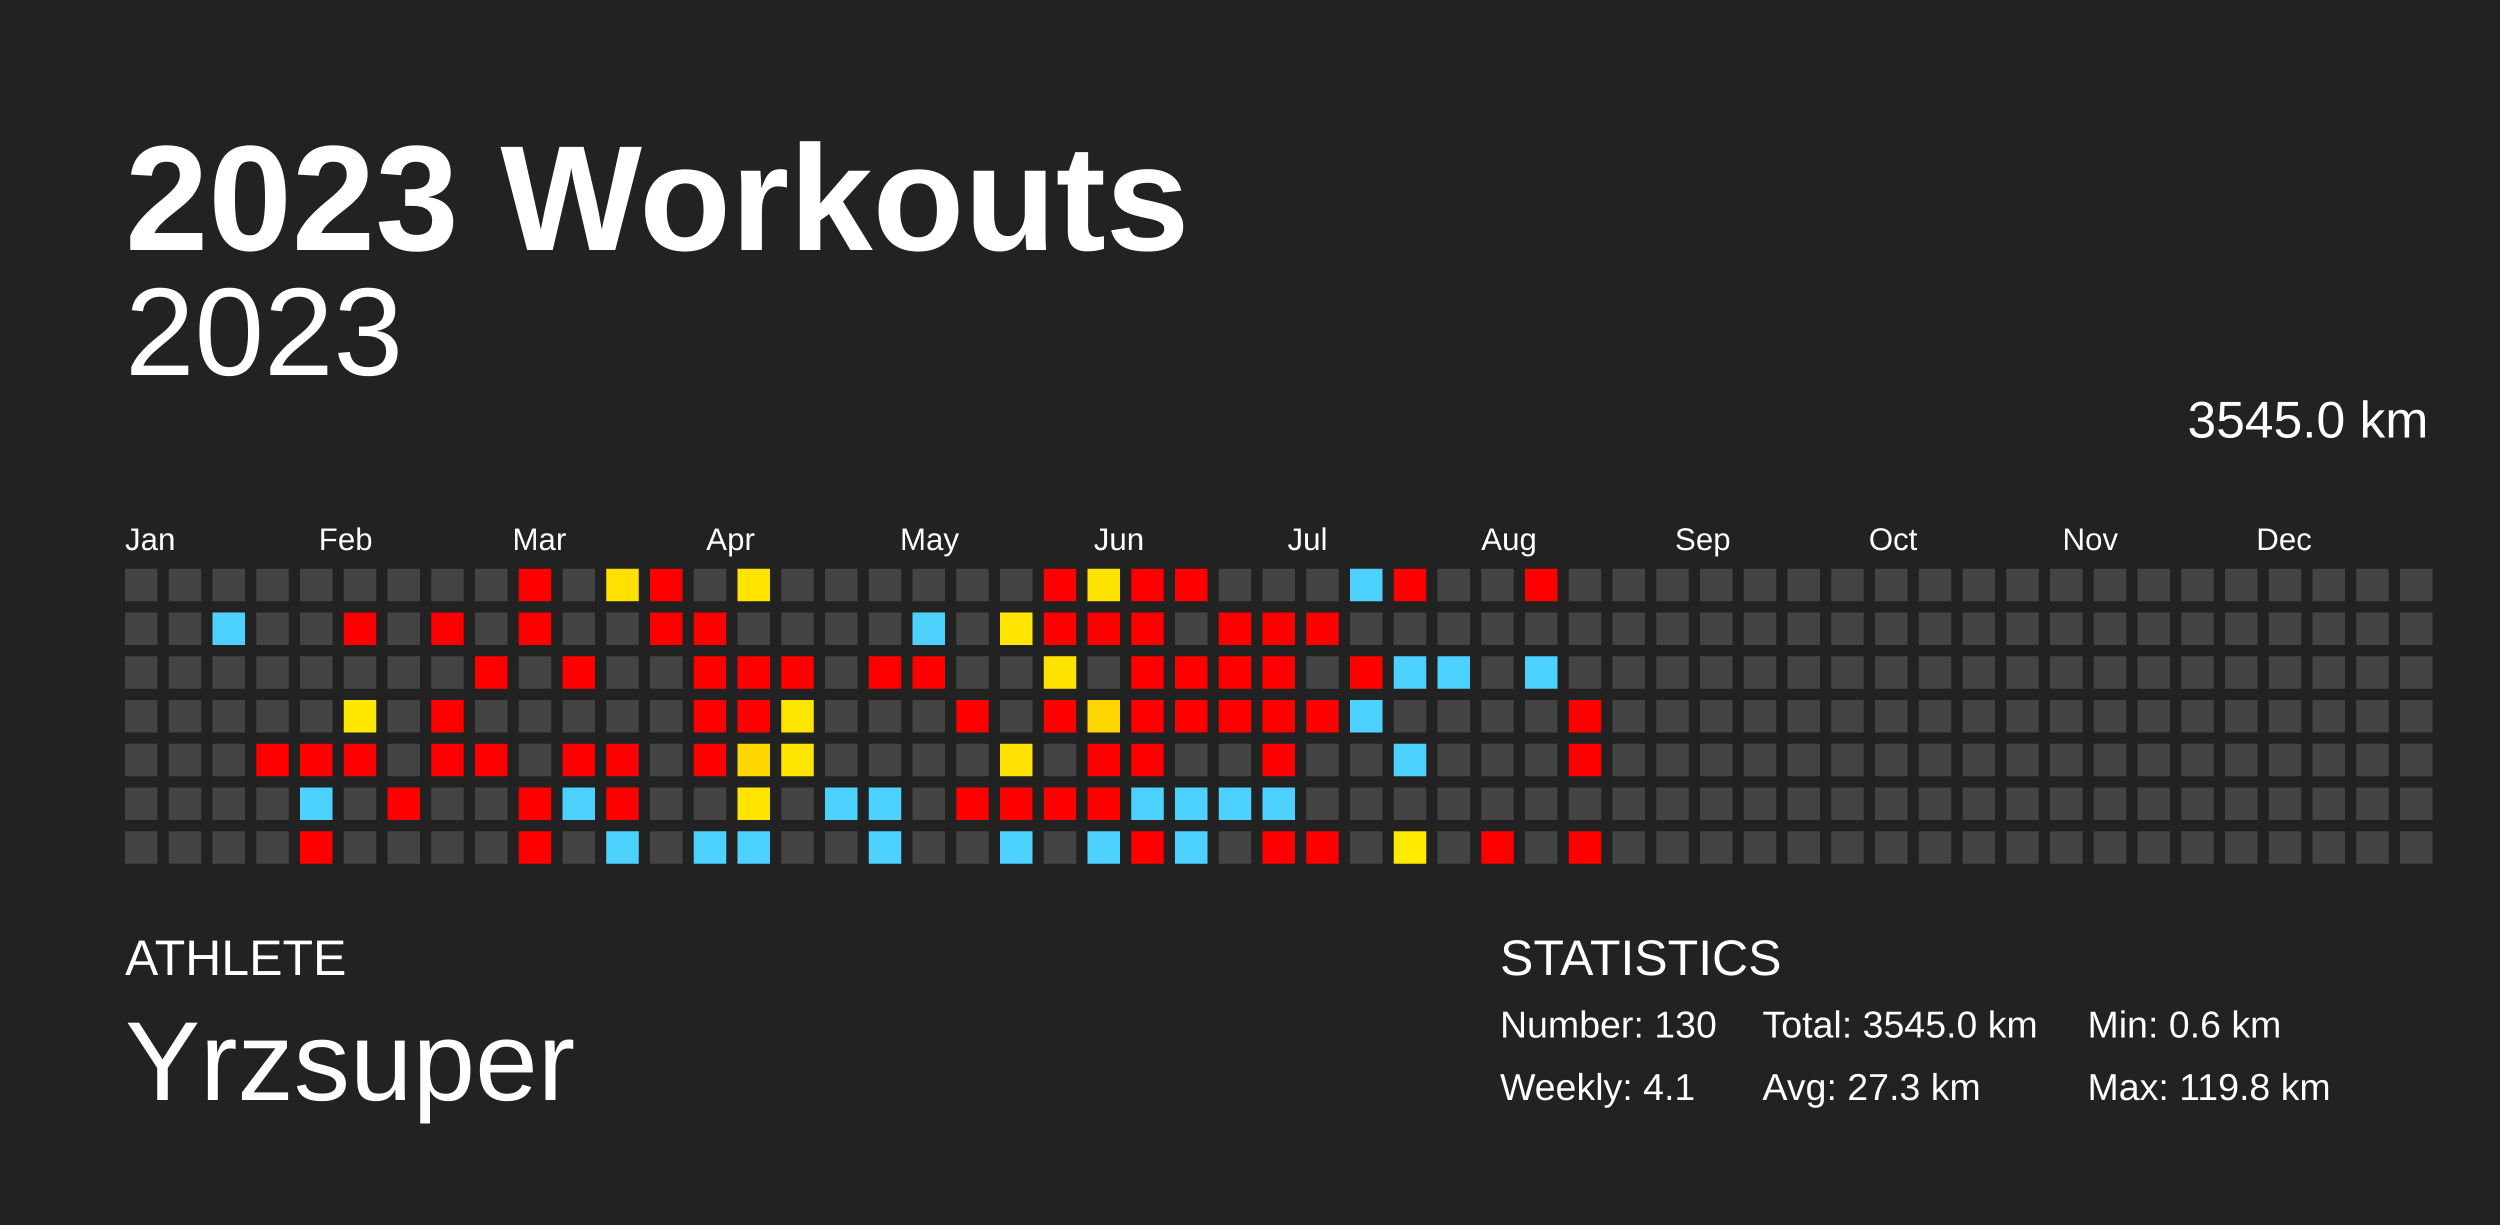
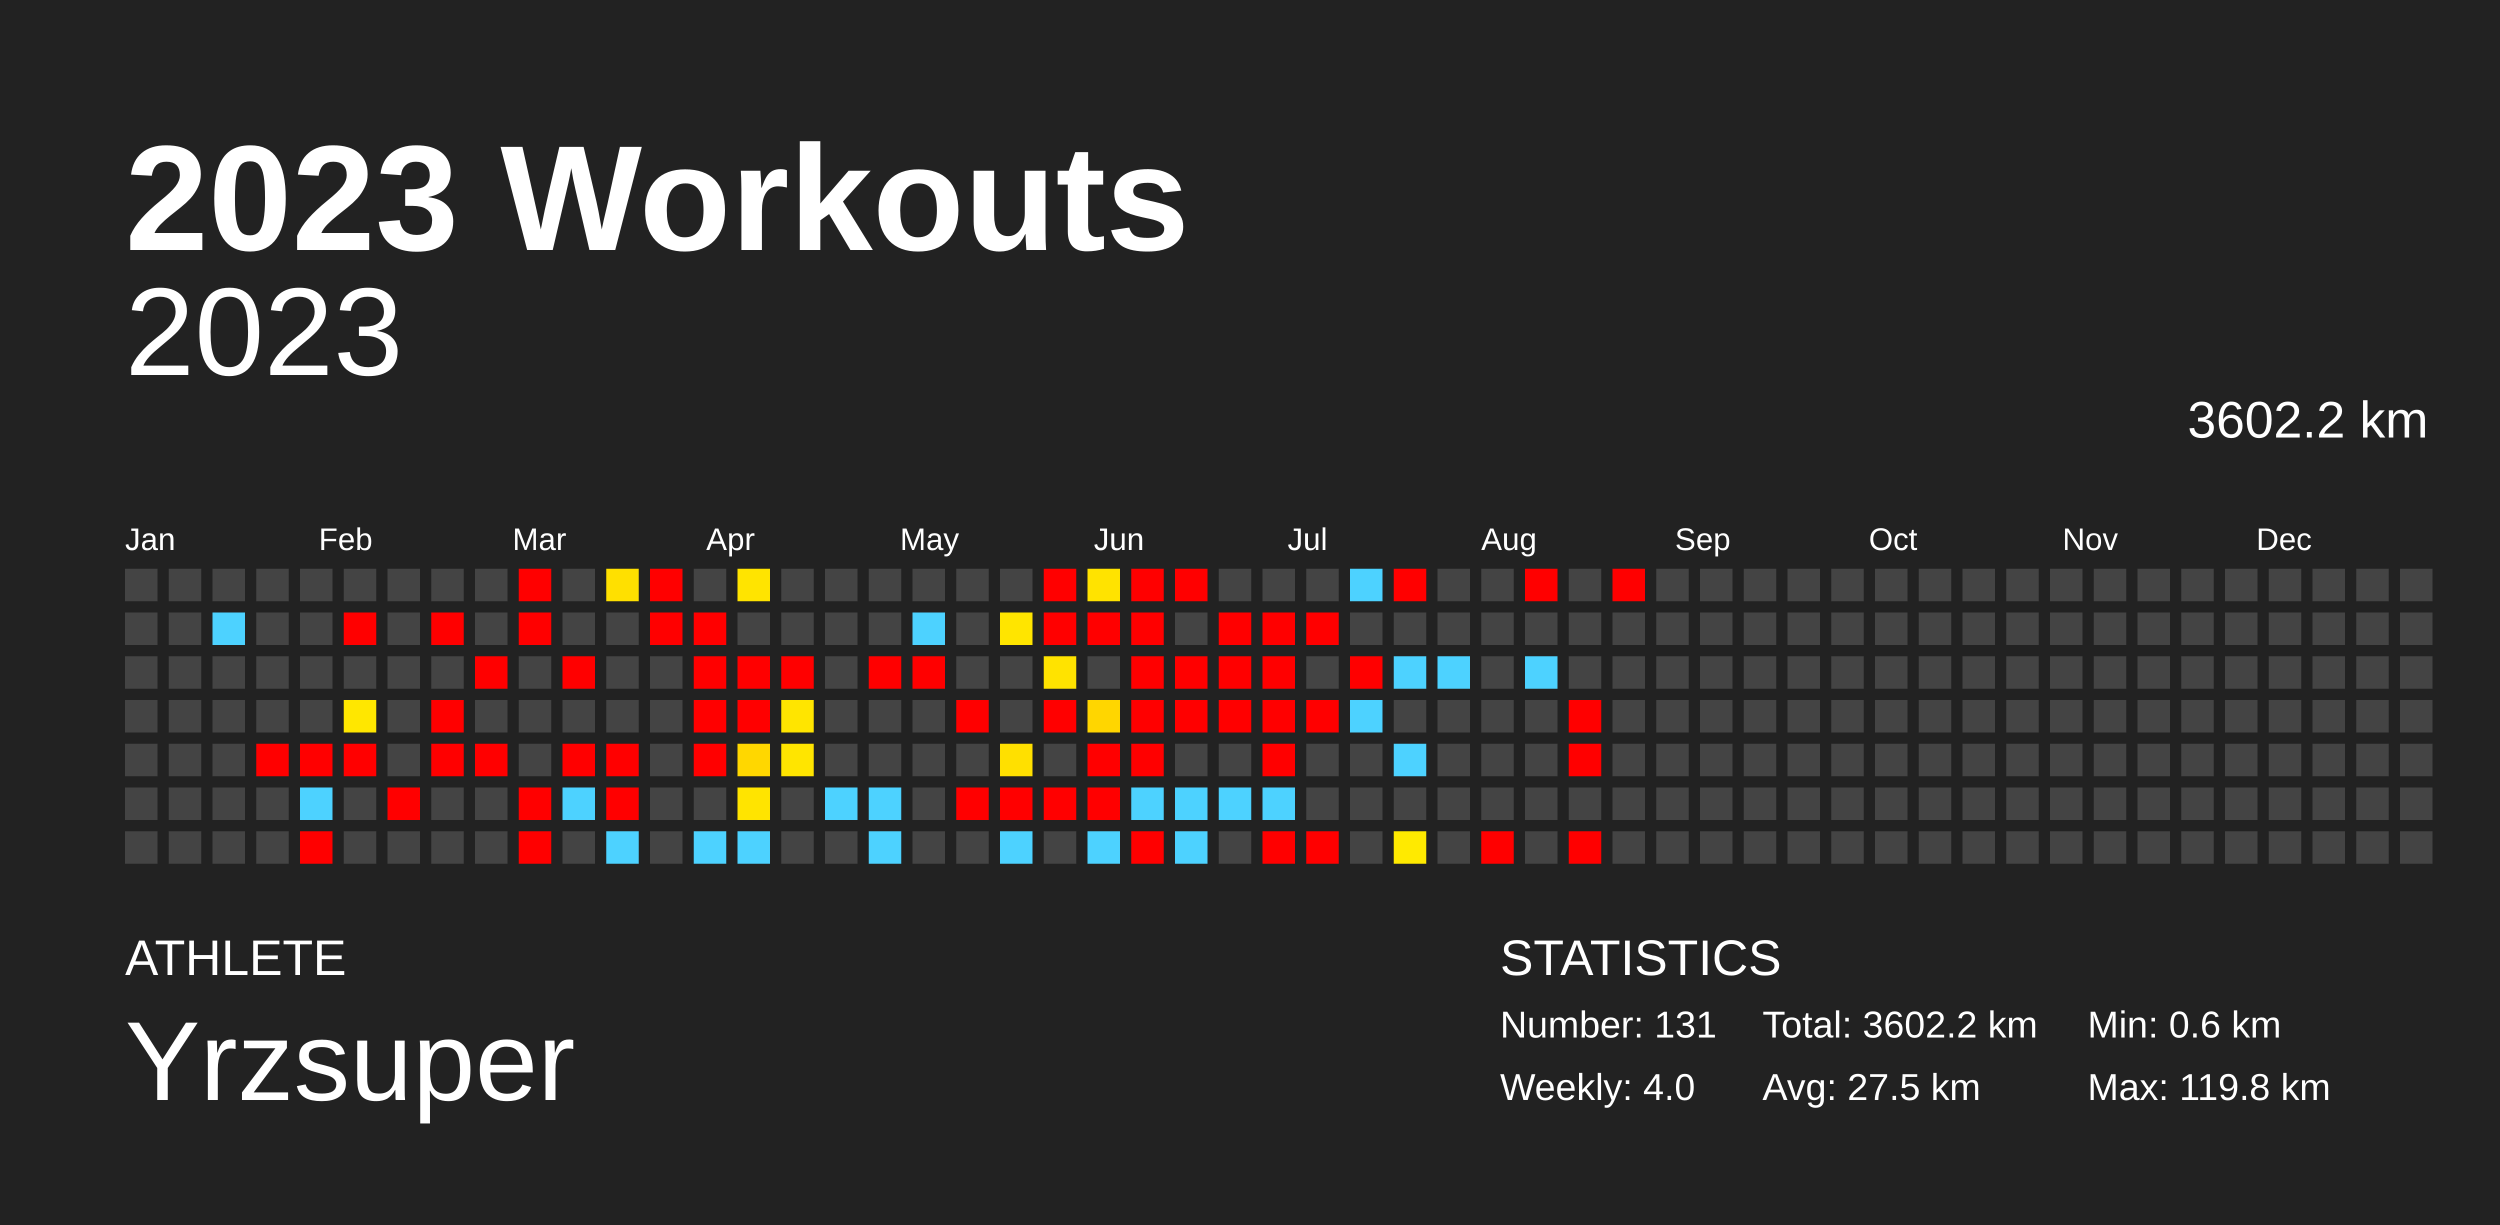
<svg xmlns="http://www.w3.org/2000/svg" baseProfile="full" height="98mm" version="1.1" viewBox="0,0,200,98" width="200mm">
  <defs />
  <rect fill="#222222" height="98" width="200" x="0" y="0" />
  <text fill="#FFFFFF" style="font-size:12px; font-family:Arial; font-weight:bold;" x="10" y="20">2023 Workouts</text>
  <text fill="#FFFFFF" style="font-size:4px; font-family:Arial" x="10" y="78">ATHLETE</text>
  <text fill="#FFFFFF" style="font-size:9px; font-family:Arial" x="10" y="88">Yrzsuper</text>
  <text fill="#FFFFFF" style="font-size:4px; font-family:Arial" x="120" y="78">STATISTICS</text>
-   <text fill="#FFFFFF" style="font-size:3px; font-family:Arial" x="120" y="83">Number: 130</text>
-   <text fill="#FFFFFF" style="font-size:3px; font-family:Arial" x="120" y="88">Weekly: 4.1</text>
-   <text fill="#FFFFFF" style="font-size:3px; font-family:Arial" x="141" y="83">Total: 3545.0 km</text>
-   <text fill="#FFFFFF" style="font-size:3px; font-family:Arial" x="141" y="88">Avg: 27.3 km</text>
+   <text fill="#FFFFFF" style="font-size:3px; font-family:Arial" x="120" y="83">Number: 131</text>
+   <text fill="#FFFFFF" style="font-size:3px; font-family:Arial" x="120" y="88">Weekly: 4.0</text>
+   <text fill="#FFFFFF" style="font-size:3px; font-family:Arial" x="141" y="83">Total: 3602.2 km</text>
+   <text fill="#FFFFFF" style="font-size:3px; font-family:Arial" x="141" y="88">Avg: 27.5 km</text>
  <text fill="#FFFFFF" style="font-size:3px; font-family:Arial" x="167" y="83">Min: 0.6 km</text>
  <text fill="#FFFFFF" style="font-size:3px; font-family:Arial" x="167" y="88">Max: 119.8 km</text>
  <text alignment-baseline="hanging" fill="#FFFFFF" style="font-size:10.0px; font-family:Arial;" x="10" y="30">2023</text>
-   <text alignment-baseline="hanging" fill="#FFFFFF" style="font-size:4.125px; font-family:Arial;" x="175" y="35">3545.0 km</text>
+   <text alignment-baseline="hanging" fill="#FFFFFF" style="font-size:4.125px; font-family:Arial;" x="175" y="35">3602.2 km</text>
  <text fill="#FFFFFF" style="font-size:2.5px; font-family:Arial" x="10.0" y="44">Jan</text>
  <text fill="#FFFFFF" style="font-size:2.5px; font-family:Arial" x="25.5" y="44">Feb</text>
  <text fill="#FFFFFF" style="font-size:2.5px; font-family:Arial" x="41.0" y="44">Mar</text>
  <text fill="#FFFFFF" style="font-size:2.5px; font-family:Arial" x="56.5" y="44">Apr</text>
  <text fill="#FFFFFF" style="font-size:2.5px; font-family:Arial" x="72.0" y="44">May</text>
  <text fill="#FFFFFF" style="font-size:2.5px; font-family:Arial" x="87.5" y="44">Jun</text>
  <text fill="#FFFFFF" style="font-size:2.5px; font-family:Arial" x="103.0" y="44">Jul</text>
  <text fill="#FFFFFF" style="font-size:2.5px; font-family:Arial" x="118.5" y="44">Aug</text>
  <text fill="#FFFFFF" style="font-size:2.5px; font-family:Arial" x="134.0" y="44">Sep</text>
  <text fill="#FFFFFF" style="font-size:2.5px; font-family:Arial" x="149.5" y="44">Oct</text>
  <text fill="#FFFFFF" style="font-size:2.5px; font-family:Arial" x="165.0" y="44">Nov</text>
  <text fill="#FFFFFF" style="font-size:2.5px; font-family:Arial" x="180.5" y="44">Dec</text>
  <rect fill="#444444" height="2.6" width="2.6" x="10.0" y="45.5" />
  <rect fill="#444444" height="2.6" width="2.6" x="10.0" y="49.0" />
  <rect fill="#444444" height="2.6" width="2.6" x="10.0" y="52.5" />
  <rect fill="#444444" height="2.6" width="2.6" x="10.0" y="56.0" />
  <rect fill="#444444" height="2.6" width="2.6" x="10.0" y="59.5" />
  <rect fill="#444444" height="2.6" width="2.6" x="10.0" y="63.0" />
  <rect fill="#444444" height="2.6" width="2.6" x="10.0" y="66.5" />
  <rect fill="#444444" height="2.6" width="2.6" x="13.5" y="45.5" />
  <rect fill="#444444" height="2.6" width="2.6" x="13.5" y="49.0" />
  <rect fill="#444444" height="2.6" width="2.6" x="13.5" y="52.5" />
  <rect fill="#444444" height="2.6" width="2.6" x="13.5" y="56.0" />
  <rect fill="#444444" height="2.6" width="2.6" x="13.5" y="59.5" />
  <rect fill="#444444" height="2.6" width="2.6" x="13.5" y="63.0" />
  <rect fill="#444444" height="2.6" width="2.6" x="13.5" y="66.5" />
  <rect fill="#444444" height="2.6" width="2.6" x="17.0" y="45.5" />
  <rect fill="#4dd2ff" height="2.6" width="2.6" x="17.0" y="49.0" />
  <rect fill="#444444" height="2.6" width="2.6" x="17.0" y="52.5" />
  <rect fill="#444444" height="2.6" width="2.6" x="17.0" y="56.0" />
  <rect fill="#444444" height="2.6" width="2.6" x="17.0" y="59.5" />
  <rect fill="#444444" height="2.6" width="2.6" x="17.0" y="63.0" />
  <rect fill="#444444" height="2.6" width="2.6" x="17.0" y="66.5" />
  <rect fill="#444444" height="2.6" width="2.6" x="20.5" y="45.5" />
  <rect fill="#444444" height="2.6" width="2.6" x="20.5" y="49.0" />
  <rect fill="#444444" height="2.6" width="2.6" x="20.5" y="52.5" />
  <rect fill="#444444" height="2.6" width="2.6" x="20.5" y="56.0" />
  <rect fill="red" height="2.6" width="2.6" x="20.5" y="59.5" />
  <rect fill="#444444" height="2.6" width="2.6" x="20.5" y="63.0" />
  <rect fill="#444444" height="2.6" width="2.6" x="20.5" y="66.5" />
  <rect fill="#444444" height="2.6" width="2.6" x="24.0" y="45.5" />
  <rect fill="#444444" height="2.6" width="2.6" x="24.0" y="49.0" />
  <rect fill="#444444" height="2.6" width="2.6" x="24.0" y="52.5" />
  <rect fill="#444444" height="2.6" width="2.6" x="24.0" y="56.0" />
  <rect fill="red" height="2.6" width="2.6" x="24.0" y="59.5" />
  <rect fill="#4dd2ff" height="2.6" width="2.6" x="24.0" y="63.0" />
  <rect fill="red" height="2.6" width="2.6" x="24.0" y="66.5" />
  <rect fill="#444444" height="2.6" width="2.6" x="27.5" y="45.5" />
  <rect fill="red" height="2.6" width="2.6" x="27.5" y="49.0" />
  <rect fill="#444444" height="2.6" width="2.6" x="27.5" y="52.5" />
  <rect fill="#ffe700" height="2.6" width="2.6" x="27.5" y="56.0" />
  <rect fill="red" height="2.6" width="2.6" x="27.5" y="59.5" />
  <rect fill="#444444" height="2.6" width="2.6" x="27.5" y="63.0" />
  <rect fill="#444444" height="2.6" width="2.6" x="27.5" y="66.5" />
  <rect fill="#444444" height="2.6" width="2.6" x="31.0" y="45.5" />
  <rect fill="#444444" height="2.6" width="2.6" x="31.0" y="49.0" />
  <rect fill="#444444" height="2.6" width="2.6" x="31.0" y="52.5" />
  <rect fill="#444444" height="2.6" width="2.6" x="31.0" y="56.0" />
  <rect fill="#444444" height="2.6" width="2.6" x="31.0" y="59.5" />
  <rect fill="red" height="2.6" width="2.6" x="31.0" y="63.0" />
  <rect fill="#444444" height="2.6" width="2.6" x="31.0" y="66.5" />
  <rect fill="#444444" height="2.6" width="2.6" x="34.5" y="45.5" />
  <rect fill="red" height="2.6" width="2.6" x="34.5" y="49.0" />
  <rect fill="#444444" height="2.6" width="2.6" x="34.5" y="52.5" />
  <rect fill="red" height="2.6" width="2.6" x="34.5" y="56.0" />
  <rect fill="red" height="2.6" width="2.6" x="34.5" y="59.5" />
  <rect fill="#444444" height="2.6" width="2.6" x="34.5" y="63.0" />
  <rect fill="#444444" height="2.6" width="2.6" x="34.5" y="66.5" />
  <rect fill="#444444" height="2.6" width="2.6" x="38.0" y="45.5" />
  <rect fill="#444444" height="2.6" width="2.6" x="38.0" y="49.0" />
  <rect fill="red" height="2.6" width="2.6" x="38.0" y="52.5" />
  <rect fill="#444444" height="2.6" width="2.6" x="38.0" y="56.0" />
  <rect fill="red" height="2.6" width="2.6" x="38.0" y="59.5" />
  <rect fill="#444444" height="2.6" width="2.6" x="38.0" y="63.0" />
  <rect fill="#444444" height="2.6" width="2.6" x="38.0" y="66.5" />
  <rect fill="red" height="2.6" width="2.6" x="41.5" y="45.5" />
  <rect fill="red" height="2.6" width="2.6" x="41.5" y="49.0" />
  <rect fill="#444444" height="2.6" width="2.6" x="41.5" y="52.5" />
  <rect fill="#444444" height="2.6" width="2.6" x="41.5" y="56.0" />
  <rect fill="#444444" height="2.6" width="2.6" x="41.5" y="59.5" />
  <rect fill="red" height="2.6" width="2.6" x="41.5" y="63.0" />
  <rect fill="red" height="2.6" width="2.6" x="41.5" y="66.5" />
  <rect fill="#444444" height="2.6" width="2.6" x="45.0" y="45.5" />
  <rect fill="#444444" height="2.6" width="2.6" x="45.0" y="49.0" />
  <rect fill="red" height="2.6" width="2.6" x="45.0" y="52.5" />
  <rect fill="#444444" height="2.6" width="2.6" x="45.0" y="56.0" />
  <rect fill="red" height="2.6" width="2.6" x="45.0" y="59.5" />
  <rect fill="#4dd2ff" height="2.6" width="2.6" x="45.0" y="63.0" />
  <rect fill="#444444" height="2.6" width="2.6" x="45.0" y="66.5" />
  <rect fill="#ffe000" height="2.6" width="2.6" x="48.5" y="45.5" />
  <rect fill="#444444" height="2.6" width="2.6" x="48.5" y="49.0" />
  <rect fill="#444444" height="2.6" width="2.6" x="48.5" y="52.5" />
  <rect fill="#444444" height="2.6" width="2.6" x="48.5" y="56.0" />
  <rect fill="red" height="2.6" width="2.6" x="48.5" y="59.5" />
  <rect fill="red" height="2.6" width="2.6" x="48.5" y="63.0" />
  <rect fill="#4dd2ff" height="2.6" width="2.6" x="48.5" y="66.5" />
  <rect fill="red" height="2.6" width="2.6" x="52.0" y="45.5" />
  <rect fill="red" height="2.6" width="2.6" x="52.0" y="49.0" />
  <rect fill="#444444" height="2.6" width="2.6" x="52.0" y="52.5" />
  <rect fill="#444444" height="2.6" width="2.6" x="52.0" y="56.0" />
  <rect fill="#444444" height="2.6" width="2.6" x="52.0" y="59.5" />
  <rect fill="#444444" height="2.6" width="2.6" x="52.0" y="63.0" />
  <rect fill="#444444" height="2.6" width="2.6" x="52.0" y="66.5" />
  <rect fill="#444444" height="2.6" width="2.6" x="55.5" y="45.5" />
  <rect fill="red" height="2.6" width="2.6" x="55.5" y="49.0" />
  <rect fill="red" height="2.6" width="2.6" x="55.5" y="52.5" />
  <rect fill="red" height="2.6" width="2.6" x="55.5" y="56.0" />
  <rect fill="red" height="2.6" width="2.6" x="55.5" y="59.5" />
  <rect fill="#444444" height="2.6" width="2.6" x="55.5" y="63.0" />
  <rect fill="#4dd2ff" height="2.6" width="2.6" x="55.5" y="66.5" />
  <rect fill="#ffe400" height="2.6" width="2.6" x="59.0" y="45.5" />
  <rect fill="#444444" height="2.6" width="2.6" x="59.0" y="49.0" />
  <rect fill="red" height="2.6" width="2.6" x="59.0" y="52.5" />
  <rect fill="red" height="2.6" width="2.6" x="59.0" y="56.0" />
  <rect fill="#ffd700" height="2.6" width="2.6" x="59.0" y="59.5" />
  <rect fill="#ffe400" height="2.6" width="2.6" x="59.0" y="63.0" />
  <rect fill="#4dd2ff" height="2.6" width="2.6" x="59.0" y="66.5" />
  <rect fill="#444444" height="2.6" width="2.6" x="62.5" y="45.5" />
  <rect fill="#444444" height="2.6" width="2.6" x="62.5" y="49.0" />
  <rect fill="red" height="2.6" width="2.6" x="62.5" y="52.5" />
  <rect fill="#ffe500" height="2.6" width="2.6" x="62.5" y="56.0" />
  <rect fill="#ffe500" height="2.6" width="2.6" x="62.5" y="59.5" />
  <rect fill="#444444" height="2.6" width="2.6" x="62.5" y="63.0" />
  <rect fill="#444444" height="2.6" width="2.6" x="62.5" y="66.5" />
  <rect fill="#444444" height="2.6" width="2.6" x="66.0" y="45.5" />
  <rect fill="#444444" height="2.6" width="2.6" x="66.0" y="49.0" />
  <rect fill="#444444" height="2.6" width="2.6" x="66.0" y="52.5" />
  <rect fill="#444444" height="2.6" width="2.6" x="66.0" y="56.0" />
  <rect fill="#444444" height="2.6" width="2.6" x="66.0" y="59.5" />
  <rect fill="#4dd2ff" height="2.6" width="2.6" x="66.0" y="63.0" />
  <rect fill="#444444" height="2.6" width="2.6" x="66.0" y="66.5" />
  <rect fill="#444444" height="2.6" width="2.6" x="69.5" y="45.5" />
  <rect fill="#444444" height="2.6" width="2.6" x="69.5" y="49.0" />
  <rect fill="red" height="2.6" width="2.6" x="69.5" y="52.5" />
  <rect fill="#444444" height="2.6" width="2.6" x="69.5" y="56.0" />
  <rect fill="#444444" height="2.6" width="2.6" x="69.5" y="59.5" />
  <rect fill="#4dd2ff" height="2.6" width="2.6" x="69.5" y="63.0" />
  <rect fill="#4dd2ff" height="2.6" width="2.6" x="69.5" y="66.5" />
  <rect fill="#444444" height="2.6" width="2.6" x="73.0" y="45.5" />
  <rect fill="#4dd2ff" height="2.6" width="2.6" x="73.0" y="49.0" />
  <rect fill="red" height="2.6" width="2.6" x="73.0" y="52.5" />
  <rect fill="#444444" height="2.6" width="2.6" x="73.0" y="56.0" />
  <rect fill="#444444" height="2.6" width="2.6" x="73.0" y="59.5" />
  <rect fill="#444444" height="2.6" width="2.6" x="73.0" y="63.0" />
  <rect fill="#444444" height="2.6" width="2.6" x="73.0" y="66.5" />
  <rect fill="#444444" height="2.6" width="2.6" x="76.5" y="45.5" />
  <rect fill="#444444" height="2.6" width="2.6" x="76.5" y="49.0" />
  <rect fill="#444444" height="2.6" width="2.6" x="76.5" y="52.5" />
  <rect fill="red" height="2.6" width="2.6" x="76.5" y="56.0" />
  <rect fill="#444444" height="2.6" width="2.6" x="76.5" y="59.5" />
  <rect fill="red" height="2.6" width="2.6" x="76.5" y="63.0" />
  <rect fill="#444444" height="2.6" width="2.6" x="76.5" y="66.5" />
  <rect fill="#444444" height="2.6" width="2.6" x="80.0" y="45.5" />
  <rect fill="#ffe500" height="2.6" width="2.6" x="80.0" y="49.0" />
  <rect fill="#444444" height="2.6" width="2.6" x="80.0" y="52.5" />
  <rect fill="#444444" height="2.6" width="2.6" x="80.0" y="56.0" />
  <rect fill="#ffe000" height="2.6" width="2.6" x="80.0" y="59.5" />
  <rect fill="red" height="2.6" width="2.6" x="80.0" y="63.0" />
  <rect fill="#4dd2ff" height="2.6" width="2.6" x="80.0" y="66.5" />
  <rect fill="red" height="2.6" width="2.6" x="83.5" y="45.5" />
  <rect fill="red" height="2.6" width="2.6" x="83.5" y="49.0" />
  <rect fill="#ffe300" height="2.6" width="2.6" x="83.5" y="52.5" />
  <rect fill="red" height="2.6" width="2.6" x="83.5" y="56.0" />
  <rect fill="#444444" height="2.6" width="2.6" x="83.5" y="59.5" />
  <rect fill="red" height="2.6" width="2.6" x="83.5" y="63.0" />
  <rect fill="#444444" height="2.6" width="2.6" x="83.5" y="66.5" />
  <rect fill="#ffe300" height="2.6" width="2.6" x="87.0" y="45.5" />
  <rect fill="red" height="2.6" width="2.6" x="87.0" y="49.0" />
  <rect fill="#444444" height="2.6" width="2.6" x="87.0" y="52.5" />
  <rect fill="#ffd600" height="2.6" width="2.6" x="87.0" y="56.0" />
  <rect fill="red" height="2.6" width="2.6" x="87.0" y="59.5" />
  <rect fill="red" height="2.6" width="2.6" x="87.0" y="63.0" />
  <rect fill="#4dd2ff" height="2.6" width="2.6" x="87.0" y="66.5" />
  <rect fill="red" height="2.6" width="2.6" x="90.5" y="45.5" />
  <rect fill="red" height="2.6" width="2.6" x="90.5" y="49.0" />
  <rect fill="red" height="2.6" width="2.6" x="90.5" y="52.5" />
  <rect fill="red" height="2.6" width="2.6" x="90.5" y="56.0" />
  <rect fill="red" height="2.6" width="2.6" x="90.5" y="59.5" />
  <rect fill="#4dd2ff" height="2.6" width="2.6" x="90.5" y="63.0" />
  <rect fill="red" height="2.6" width="2.6" x="90.5" y="66.5" />
  <rect fill="red" height="2.6" width="2.6" x="94.0" y="45.5" />
  <rect fill="#444444" height="2.6" width="2.6" x="94.0" y="49.0" />
  <rect fill="red" height="2.6" width="2.6" x="94.0" y="52.5" />
  <rect fill="red" height="2.6" width="2.6" x="94.0" y="56.0" />
  <rect fill="#444444" height="2.6" width="2.6" x="94.0" y="59.5" />
  <rect fill="#4dd2ff" height="2.6" width="2.6" x="94.0" y="63.0" />
  <rect fill="#4dd2ff" height="2.6" width="2.6" x="94.0" y="66.5" />
  <rect fill="#444444" height="2.6" width="2.6" x="97.5" y="45.5" />
  <rect fill="red" height="2.6" width="2.6" x="97.5" y="49.0" />
  <rect fill="red" height="2.6" width="2.6" x="97.5" y="52.5" />
  <rect fill="red" height="2.6" width="2.6" x="97.5" y="56.0" />
  <rect fill="#444444" height="2.6" width="2.6" x="97.5" y="59.5" />
  <rect fill="#4dd2ff" height="2.6" width="2.6" x="97.5" y="63.0" />
  <rect fill="#444444" height="2.6" width="2.6" x="97.5" y="66.5" />
  <rect fill="#444444" height="2.6" width="2.6" x="101.0" y="45.5" />
  <rect fill="red" height="2.6" width="2.6" x="101.0" y="49.0" />
  <rect fill="red" height="2.6" width="2.6" x="101.0" y="52.5" />
  <rect fill="red" height="2.6" width="2.6" x="101.0" y="56.0" />
  <rect fill="red" height="2.6" width="2.6" x="101.0" y="59.5" />
  <rect fill="#4dd2ff" height="2.6" width="2.6" x="101.0" y="63.0" />
  <rect fill="red" height="2.6" width="2.6" x="101.0" y="66.5" />
  <rect fill="#444444" height="2.6" width="2.6" x="104.5" y="45.5" />
  <rect fill="red" height="2.6" width="2.6" x="104.5" y="49.0" />
  <rect fill="#444444" height="2.6" width="2.6" x="104.5" y="52.5" />
  <rect fill="red" height="2.6" width="2.6" x="104.5" y="56.0" />
  <rect fill="#444444" height="2.6" width="2.6" x="104.5" y="59.5" />
  <rect fill="#444444" height="2.6" width="2.6" x="104.5" y="63.0" />
  <rect fill="red" height="2.6" width="2.6" x="104.5" y="66.5" />
  <rect fill="#4dd2ff" height="2.6" width="2.6" x="108.0" y="45.5" />
  <rect fill="#444444" height="2.6" width="2.6" x="108.0" y="49.0" />
  <rect fill="red" height="2.6" width="2.6" x="108.0" y="52.5" />
  <rect fill="#4dd2ff" height="2.6" width="2.6" x="108.0" y="56.0" />
  <rect fill="#444444" height="2.6" width="2.6" x="108.0" y="59.5" />
  <rect fill="#444444" height="2.6" width="2.6" x="108.0" y="63.0" />
  <rect fill="#444444" height="2.6" width="2.6" x="108.0" y="66.5" />
  <rect fill="red" height="2.6" width="2.6" x="111.5" y="45.5" />
  <rect fill="#444444" height="2.6" width="2.6" x="111.5" y="49.0" />
  <rect fill="#4dd2ff" height="2.6" width="2.6" x="111.5" y="52.5" />
  <rect fill="#444444" height="2.6" width="2.6" x="111.5" y="56.0" />
  <rect fill="#4dd2ff" height="2.6" width="2.6" x="111.5" y="59.5" />
  <rect fill="#444444" height="2.6" width="2.6" x="111.5" y="63.0" />
  <rect fill="#ffea00" height="2.6" width="2.6" x="111.5" y="66.5" />
  <rect fill="#444444" height="2.6" width="2.6" x="115.0" y="45.5" />
  <rect fill="#444444" height="2.6" width="2.6" x="115.0" y="49.0" />
  <rect fill="#4dd2ff" height="2.6" width="2.6" x="115.0" y="52.5" />
  <rect fill="#444444" height="2.6" width="2.6" x="115.0" y="56.0" />
  <rect fill="#444444" height="2.6" width="2.6" x="115.0" y="59.5" />
  <rect fill="#444444" height="2.6" width="2.6" x="115.0" y="63.0" />
  <rect fill="#444444" height="2.6" width="2.6" x="115.0" y="66.5" />
  <rect fill="#444444" height="2.6" width="2.6" x="118.5" y="45.5" />
  <rect fill="#444444" height="2.6" width="2.6" x="118.5" y="49.0" />
  <rect fill="#444444" height="2.6" width="2.6" x="118.5" y="52.5" />
  <rect fill="#444444" height="2.6" width="2.6" x="118.5" y="56.0" />
  <rect fill="#444444" height="2.6" width="2.6" x="118.5" y="59.5" />
  <rect fill="#444444" height="2.6" width="2.6" x="118.5" y="63.0" />
  <rect fill="red" height="2.6" width="2.6" x="118.5" y="66.5" />
  <rect fill="red" height="2.6" width="2.6" x="122.0" y="45.5" />
  <rect fill="#444444" height="2.6" width="2.6" x="122.0" y="49.0" />
  <rect fill="#4dd2ff" height="2.6" width="2.6" x="122.0" y="52.5" />
  <rect fill="#444444" height="2.6" width="2.6" x="122.0" y="56.0" />
  <rect fill="#444444" height="2.6" width="2.6" x="122.0" y="59.5" />
  <rect fill="#444444" height="2.6" width="2.6" x="122.0" y="63.0" />
  <rect fill="#444444" height="2.6" width="2.6" x="122.0" y="66.5" />
  <rect fill="#444444" height="2.6" width="2.6" x="125.5" y="45.5" />
  <rect fill="#444444" height="2.6" width="2.6" x="125.5" y="49.0" />
  <rect fill="#444444" height="2.6" width="2.6" x="125.5" y="52.5" />
  <rect fill="red" height="2.6" width="2.6" x="125.5" y="56.0" />
  <rect fill="red" height="2.6" width="2.6" x="125.5" y="59.5" />
  <rect fill="#444444" height="2.6" width="2.6" x="125.5" y="63.0" />
  <rect fill="red" height="2.6" width="2.6" x="125.5" y="66.5" />
-   <rect fill="#444444" height="2.6" width="2.6" x="129.0" y="45.5" />
+   <rect fill="red" height="2.6" width="2.6" x="129.0" y="45.5" />
  <rect fill="#444444" height="2.6" width="2.6" x="129.0" y="49.0" />
  <rect fill="#444444" height="2.6" width="2.6" x="129.0" y="52.5" />
  <rect fill="#444444" height="2.6" width="2.6" x="129.0" y="56.0" />
  <rect fill="#444444" height="2.6" width="2.6" x="129.0" y="59.5" />
  <rect fill="#444444" height="2.6" width="2.6" x="129.0" y="63.0" />
  <rect fill="#444444" height="2.6" width="2.6" x="129.0" y="66.5" />
  <rect fill="#444444" height="2.6" width="2.6" x="132.5" y="45.5" />
  <rect fill="#444444" height="2.6" width="2.6" x="132.5" y="49.0" />
  <rect fill="#444444" height="2.6" width="2.6" x="132.5" y="52.5" />
  <rect fill="#444444" height="2.6" width="2.6" x="132.5" y="56.0" />
  <rect fill="#444444" height="2.6" width="2.6" x="132.5" y="59.5" />
  <rect fill="#444444" height="2.6" width="2.6" x="132.5" y="63.0" />
  <rect fill="#444444" height="2.6" width="2.6" x="132.5" y="66.5" />
  <rect fill="#444444" height="2.6" width="2.6" x="136.0" y="45.5" />
  <rect fill="#444444" height="2.6" width="2.6" x="136.0" y="49.0" />
  <rect fill="#444444" height="2.6" width="2.6" x="136.0" y="52.5" />
  <rect fill="#444444" height="2.6" width="2.6" x="136.0" y="56.0" />
  <rect fill="#444444" height="2.6" width="2.6" x="136.0" y="59.5" />
  <rect fill="#444444" height="2.6" width="2.6" x="136.0" y="63.0" />
  <rect fill="#444444" height="2.6" width="2.6" x="136.0" y="66.5" />
  <rect fill="#444444" height="2.6" width="2.6" x="139.5" y="45.5" />
  <rect fill="#444444" height="2.6" width="2.6" x="139.5" y="49.0" />
  <rect fill="#444444" height="2.6" width="2.6" x="139.5" y="52.5" />
  <rect fill="#444444" height="2.6" width="2.6" x="139.5" y="56.0" />
  <rect fill="#444444" height="2.6" width="2.6" x="139.5" y="59.5" />
  <rect fill="#444444" height="2.6" width="2.6" x="139.5" y="63.0" />
  <rect fill="#444444" height="2.6" width="2.6" x="139.5" y="66.5" />
  <rect fill="#444444" height="2.6" width="2.6" x="143.0" y="45.5" />
  <rect fill="#444444" height="2.6" width="2.6" x="143.0" y="49.0" />
  <rect fill="#444444" height="2.6" width="2.6" x="143.0" y="52.5" />
  <rect fill="#444444" height="2.6" width="2.6" x="143.0" y="56.0" />
  <rect fill="#444444" height="2.6" width="2.6" x="143.0" y="59.5" />
  <rect fill="#444444" height="2.6" width="2.6" x="143.0" y="63.0" />
  <rect fill="#444444" height="2.6" width="2.6" x="143.0" y="66.5" />
  <rect fill="#444444" height="2.6" width="2.6" x="146.5" y="45.5" />
  <rect fill="#444444" height="2.6" width="2.6" x="146.5" y="49.0" />
  <rect fill="#444444" height="2.6" width="2.6" x="146.5" y="52.5" />
  <rect fill="#444444" height="2.6" width="2.6" x="146.5" y="56.0" />
  <rect fill="#444444" height="2.6" width="2.6" x="146.5" y="59.5" />
  <rect fill="#444444" height="2.6" width="2.6" x="146.5" y="63.0" />
  <rect fill="#444444" height="2.6" width="2.6" x="146.5" y="66.5" />
  <rect fill="#444444" height="2.6" width="2.6" x="150.0" y="45.5" />
  <rect fill="#444444" height="2.6" width="2.6" x="150.0" y="49.0" />
  <rect fill="#444444" height="2.6" width="2.6" x="150.0" y="52.5" />
  <rect fill="#444444" height="2.6" width="2.6" x="150.0" y="56.0" />
  <rect fill="#444444" height="2.6" width="2.6" x="150.0" y="59.5" />
  <rect fill="#444444" height="2.6" width="2.6" x="150.0" y="63.0" />
  <rect fill="#444444" height="2.6" width="2.6" x="150.0" y="66.5" />
  <rect fill="#444444" height="2.6" width="2.6" x="153.5" y="45.5" />
  <rect fill="#444444" height="2.6" width="2.6" x="153.5" y="49.0" />
  <rect fill="#444444" height="2.6" width="2.6" x="153.5" y="52.5" />
  <rect fill="#444444" height="2.6" width="2.6" x="153.5" y="56.0" />
  <rect fill="#444444" height="2.6" width="2.6" x="153.5" y="59.5" />
  <rect fill="#444444" height="2.6" width="2.6" x="153.5" y="63.0" />
  <rect fill="#444444" height="2.6" width="2.6" x="153.5" y="66.5" />
  <rect fill="#444444" height="2.6" width="2.6" x="157.0" y="45.5" />
  <rect fill="#444444" height="2.6" width="2.6" x="157.0" y="49.0" />
  <rect fill="#444444" height="2.6" width="2.6" x="157.0" y="52.5" />
  <rect fill="#444444" height="2.6" width="2.6" x="157.0" y="56.0" />
  <rect fill="#444444" height="2.6" width="2.6" x="157.0" y="59.5" />
  <rect fill="#444444" height="2.6" width="2.6" x="157.0" y="63.0" />
  <rect fill="#444444" height="2.6" width="2.6" x="157.0" y="66.5" />
  <rect fill="#444444" height="2.6" width="2.6" x="160.5" y="45.5" />
  <rect fill="#444444" height="2.6" width="2.6" x="160.5" y="49.0" />
  <rect fill="#444444" height="2.6" width="2.6" x="160.5" y="52.5" />
  <rect fill="#444444" height="2.6" width="2.6" x="160.5" y="56.0" />
  <rect fill="#444444" height="2.6" width="2.6" x="160.5" y="59.5" />
  <rect fill="#444444" height="2.6" width="2.6" x="160.5" y="63.0" />
  <rect fill="#444444" height="2.6" width="2.6" x="160.5" y="66.5" />
  <rect fill="#444444" height="2.6" width="2.6" x="164.0" y="45.5" />
  <rect fill="#444444" height="2.6" width="2.6" x="164.0" y="49.0" />
  <rect fill="#444444" height="2.6" width="2.6" x="164.0" y="52.5" />
  <rect fill="#444444" height="2.6" width="2.6" x="164.0" y="56.0" />
  <rect fill="#444444" height="2.6" width="2.6" x="164.0" y="59.5" />
  <rect fill="#444444" height="2.6" width="2.6" x="164.0" y="63.0" />
  <rect fill="#444444" height="2.6" width="2.6" x="164.0" y="66.5" />
  <rect fill="#444444" height="2.6" width="2.6" x="167.5" y="45.5" />
  <rect fill="#444444" height="2.6" width="2.6" x="167.5" y="49.0" />
  <rect fill="#444444" height="2.6" width="2.6" x="167.5" y="52.5" />
  <rect fill="#444444" height="2.6" width="2.6" x="167.5" y="56.0" />
  <rect fill="#444444" height="2.6" width="2.6" x="167.5" y="59.5" />
  <rect fill="#444444" height="2.6" width="2.6" x="167.5" y="63.0" />
  <rect fill="#444444" height="2.6" width="2.6" x="167.5" y="66.5" />
  <rect fill="#444444" height="2.6" width="2.6" x="171.0" y="45.5" />
  <rect fill="#444444" height="2.6" width="2.6" x="171.0" y="49.0" />
  <rect fill="#444444" height="2.6" width="2.6" x="171.0" y="52.5" />
  <rect fill="#444444" height="2.6" width="2.6" x="171.0" y="56.0" />
  <rect fill="#444444" height="2.6" width="2.6" x="171.0" y="59.5" />
  <rect fill="#444444" height="2.6" width="2.6" x="171.0" y="63.0" />
  <rect fill="#444444" height="2.6" width="2.6" x="171.0" y="66.5" />
  <rect fill="#444444" height="2.6" width="2.6" x="174.5" y="45.5" />
  <rect fill="#444444" height="2.6" width="2.6" x="174.5" y="49.0" />
  <rect fill="#444444" height="2.6" width="2.6" x="174.5" y="52.5" />
  <rect fill="#444444" height="2.6" width="2.6" x="174.5" y="56.0" />
  <rect fill="#444444" height="2.6" width="2.6" x="174.5" y="59.5" />
  <rect fill="#444444" height="2.6" width="2.6" x="174.5" y="63.0" />
  <rect fill="#444444" height="2.6" width="2.6" x="174.5" y="66.5" />
  <rect fill="#444444" height="2.6" width="2.6" x="178.0" y="45.5" />
  <rect fill="#444444" height="2.6" width="2.6" x="178.0" y="49.0" />
  <rect fill="#444444" height="2.6" width="2.6" x="178.0" y="52.5" />
  <rect fill="#444444" height="2.6" width="2.6" x="178.0" y="56.0" />
  <rect fill="#444444" height="2.6" width="2.6" x="178.0" y="59.5" />
  <rect fill="#444444" height="2.6" width="2.6" x="178.0" y="63.0" />
  <rect fill="#444444" height="2.6" width="2.6" x="178.0" y="66.5" />
  <rect fill="#444444" height="2.6" width="2.6" x="181.5" y="45.5" />
  <rect fill="#444444" height="2.6" width="2.6" x="181.5" y="49.0" />
  <rect fill="#444444" height="2.6" width="2.6" x="181.5" y="52.5" />
  <rect fill="#444444" height="2.6" width="2.6" x="181.5" y="56.0" />
  <rect fill="#444444" height="2.6" width="2.6" x="181.5" y="59.5" />
  <rect fill="#444444" height="2.6" width="2.6" x="181.5" y="63.0" />
  <rect fill="#444444" height="2.6" width="2.6" x="181.5" y="66.5" />
  <rect fill="#444444" height="2.6" width="2.6" x="185.0" y="45.5" />
  <rect fill="#444444" height="2.6" width="2.6" x="185.0" y="49.0" />
  <rect fill="#444444" height="2.6" width="2.6" x="185.0" y="52.5" />
  <rect fill="#444444" height="2.6" width="2.6" x="185.0" y="56.0" />
  <rect fill="#444444" height="2.6" width="2.6" x="185.0" y="59.5" />
  <rect fill="#444444" height="2.6" width="2.6" x="185.0" y="63.0" />
  <rect fill="#444444" height="2.6" width="2.6" x="185.0" y="66.5" />
  <rect fill="#444444" height="2.6" width="2.6" x="188.5" y="45.5" />
  <rect fill="#444444" height="2.6" width="2.6" x="188.5" y="49.0" />
  <rect fill="#444444" height="2.6" width="2.6" x="188.5" y="52.5" />
  <rect fill="#444444" height="2.6" width="2.6" x="188.5" y="56.0" />
  <rect fill="#444444" height="2.6" width="2.6" x="188.5" y="59.5" />
  <rect fill="#444444" height="2.6" width="2.6" x="188.5" y="63.0" />
  <rect fill="#444444" height="2.6" width="2.6" x="188.5" y="66.5" />
  <rect fill="#444444" height="2.6" width="2.6" x="192.0" y="45.5" />
  <rect fill="#444444" height="2.6" width="2.6" x="192.0" y="49.0" />
  <rect fill="#444444" height="2.6" width="2.6" x="192.0" y="52.5" />
  <rect fill="#444444" height="2.6" width="2.6" x="192.0" y="56.0" />
  <rect fill="#444444" height="2.6" width="2.6" x="192.0" y="59.5" />
  <rect fill="#444444" height="2.6" width="2.6" x="192.0" y="63.0" />
  <rect fill="#444444" height="2.6" width="2.6" x="192.0" y="66.5" />
</svg>
